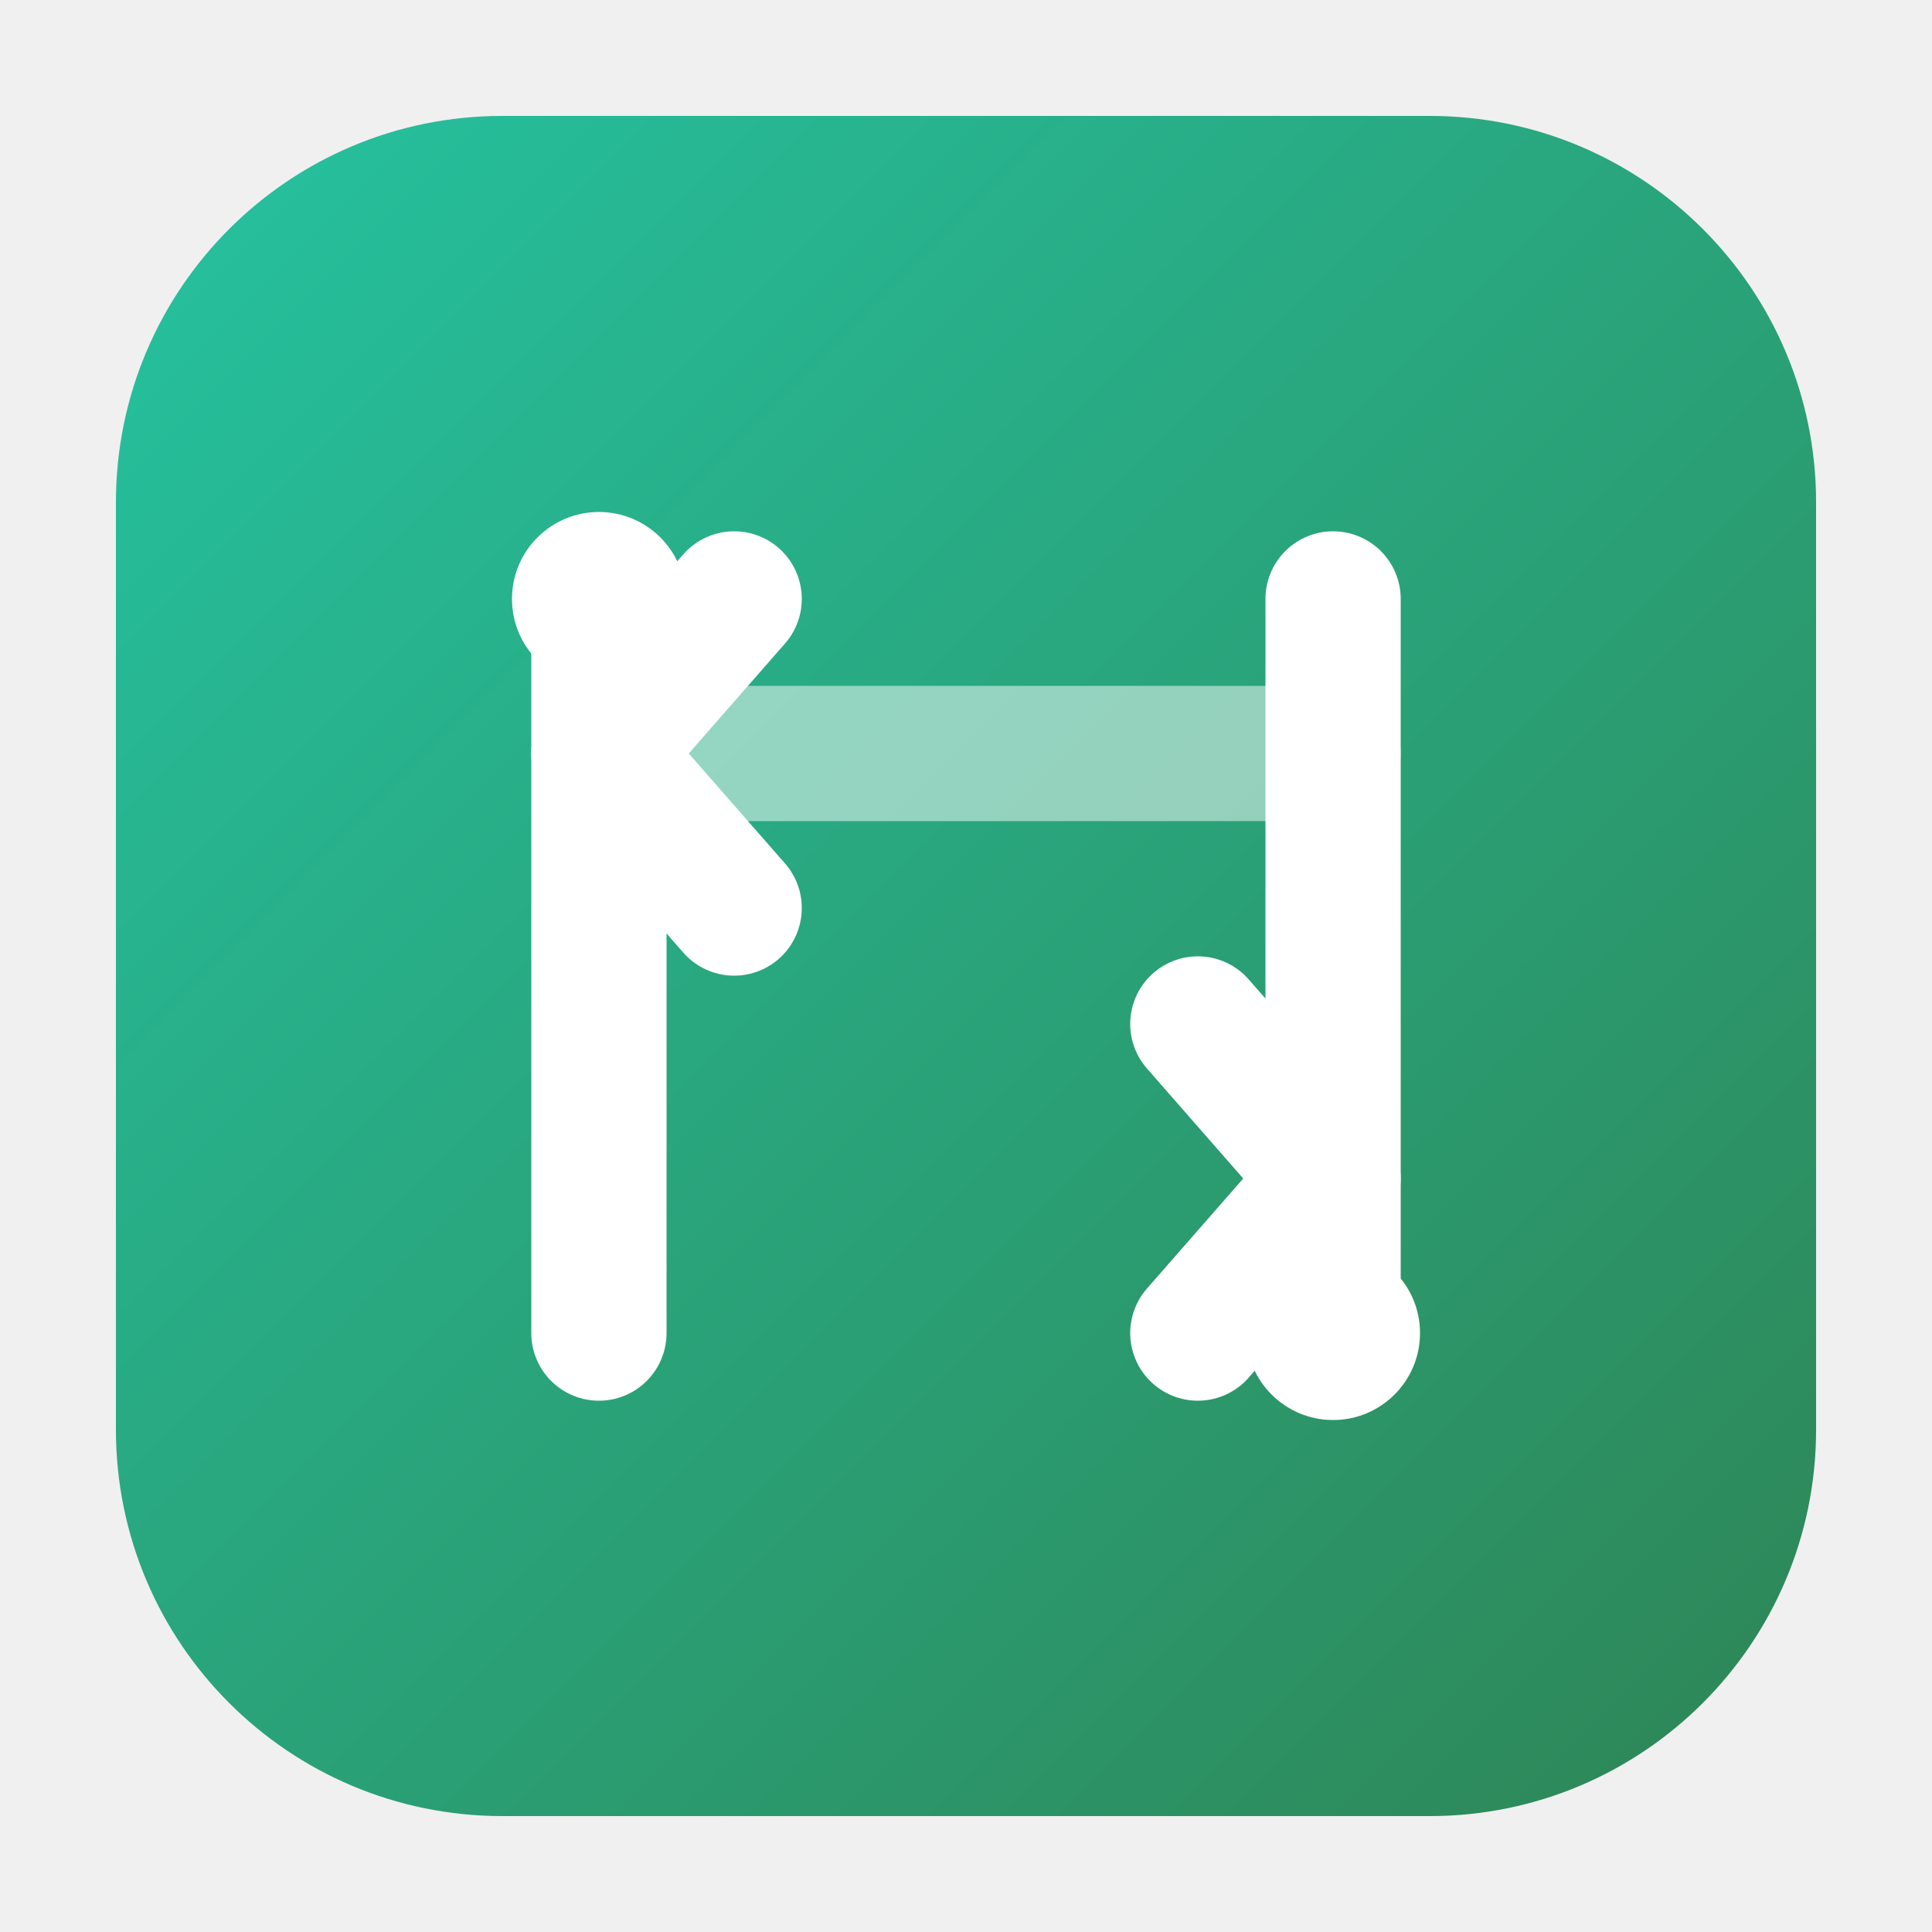
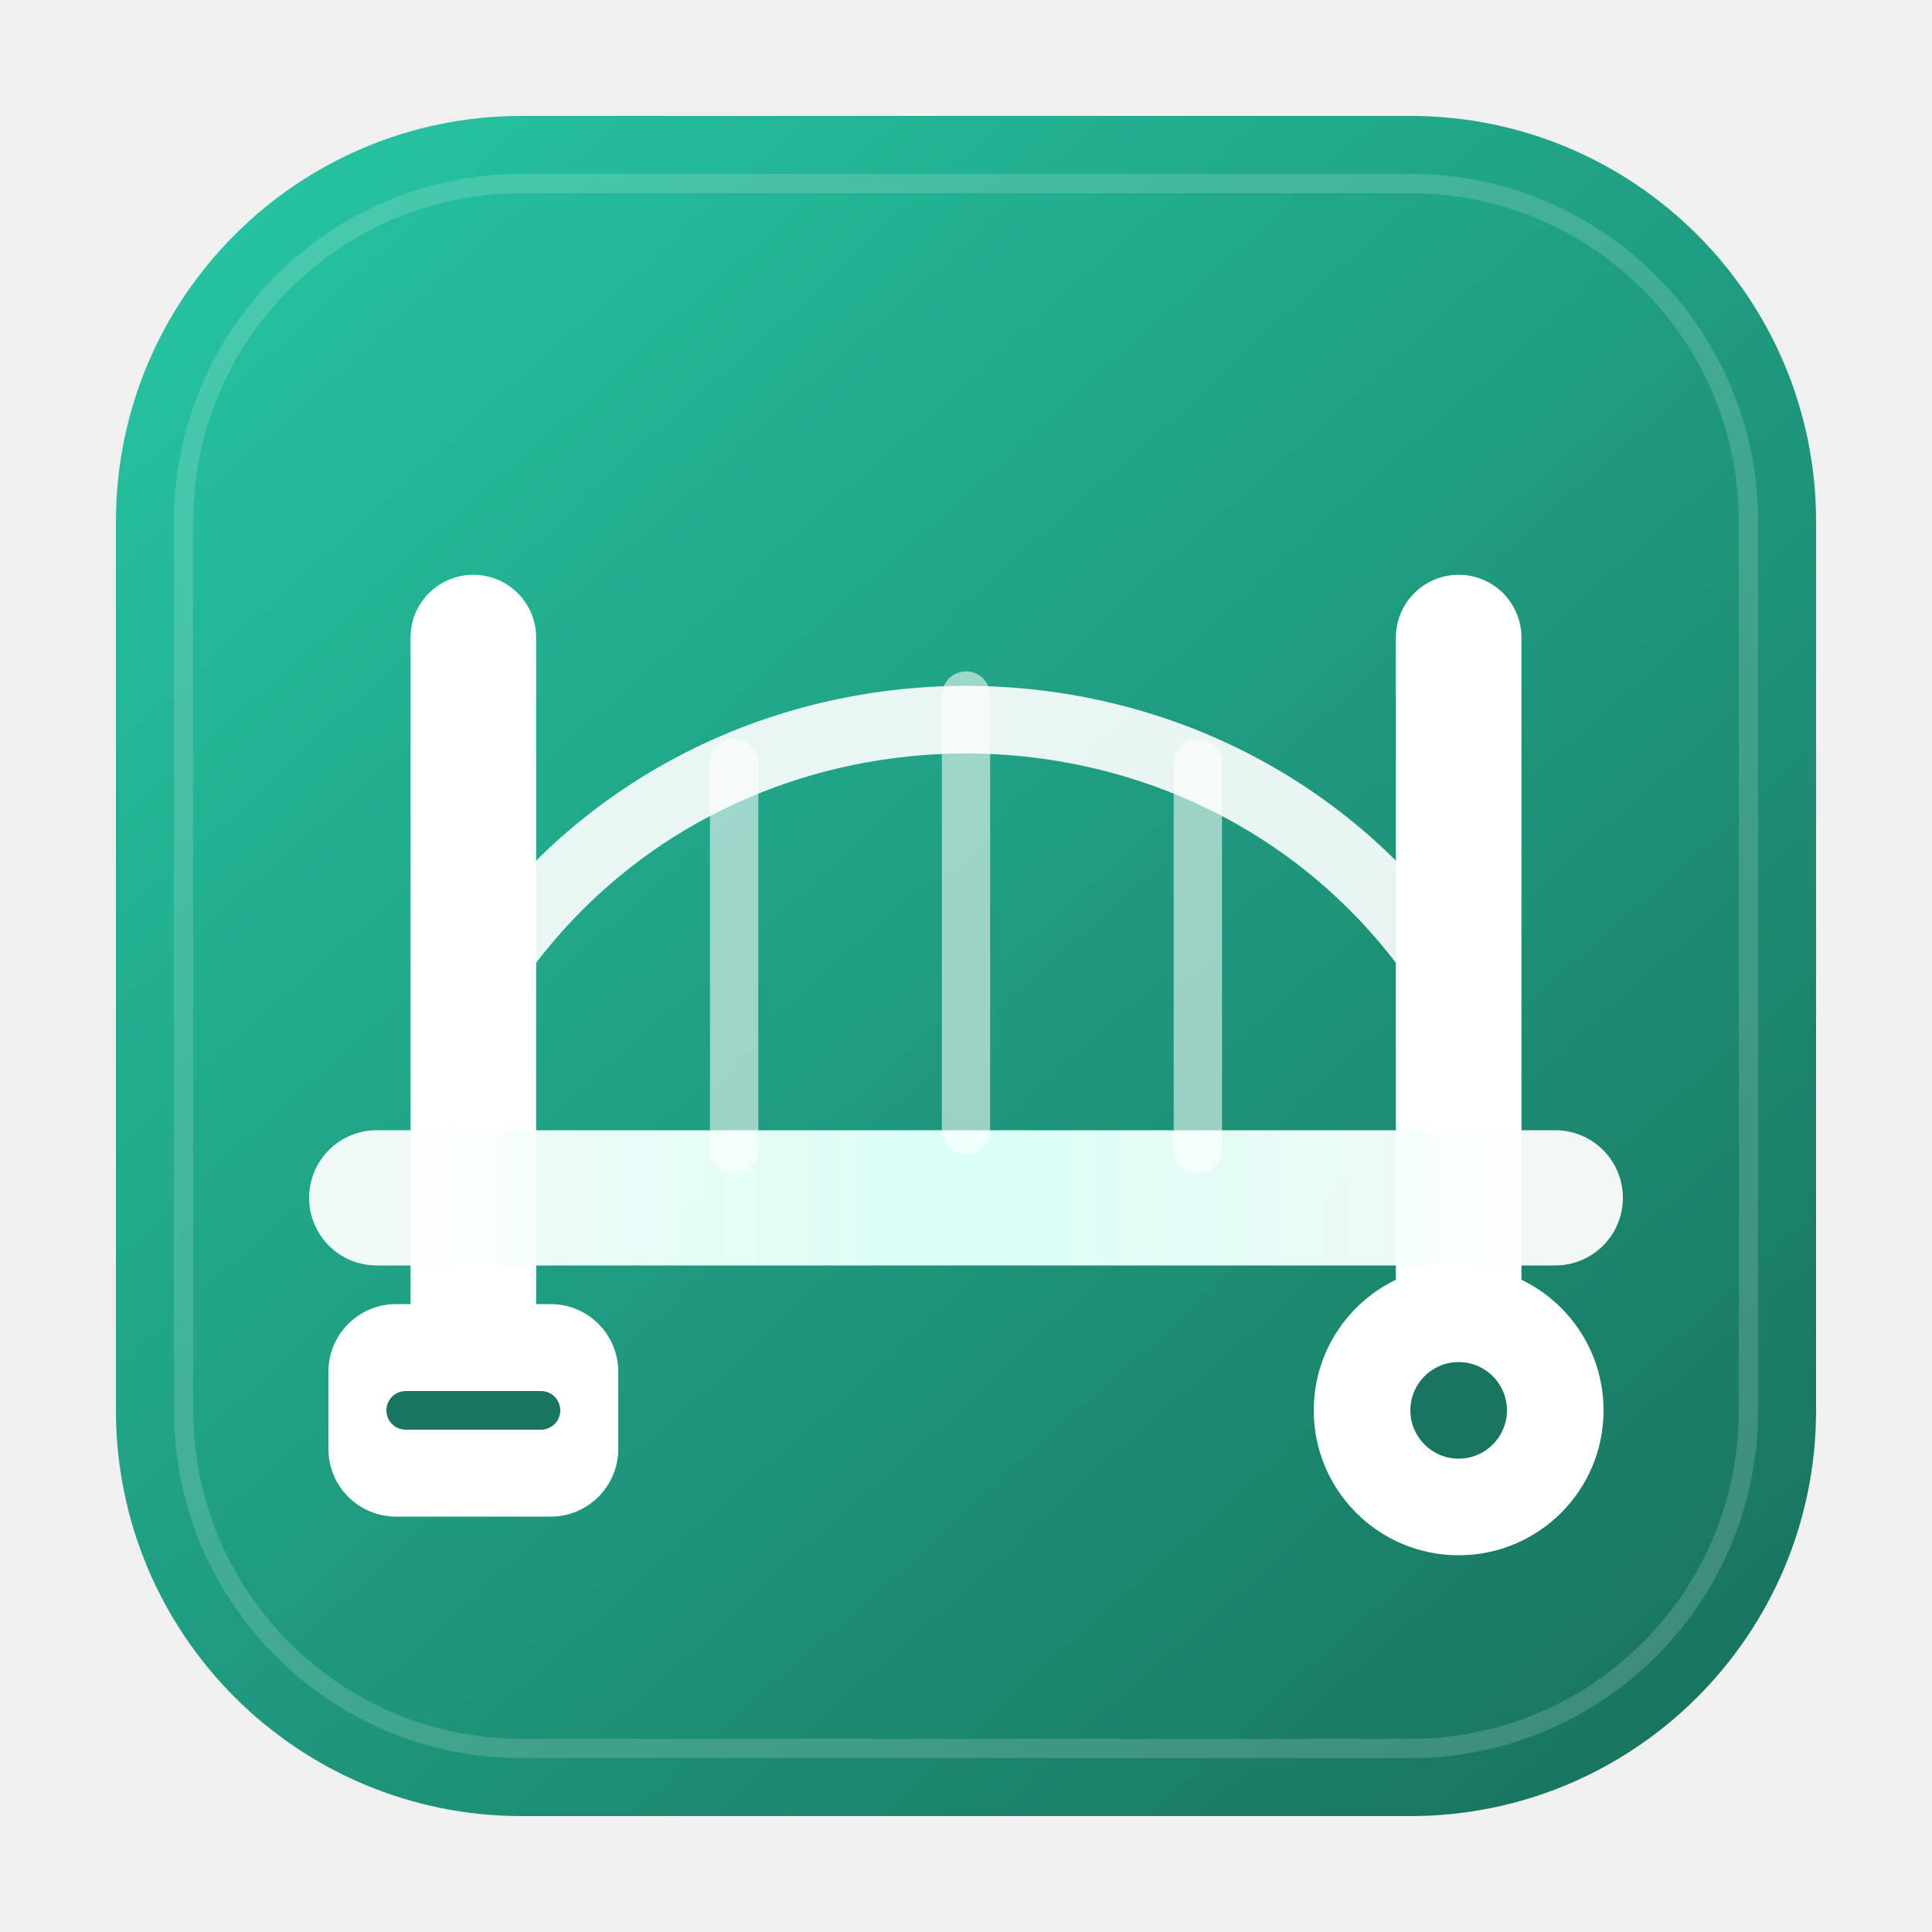
- <svg xmlns="http://www.w3.org/2000/svg" width="200" height="200" viewBox="0 0 200 200">
+ <svg xmlns="http://www.w3.org/2000/svg" width="200" height="200" viewBox="0 0 200 200" role="img" aria-labelledby="title desc">
  <defs>
-     <linearGradient id="bg" x1="0" y1="0" x2="1" y2="1">
-       <stop offset="0" stop-color="#25c2a0" />
-       <stop offset="1" stop-color="#2e8555" />
+     <linearGradient id="surface" x1="28" y1="20" x2="172" y2="180" gradientUnits="userSpaceOnUse">
+       <stop stop-color="#25c2a0" />
+       <stop offset="1" stop-color="#19755f" />
+     </linearGradient>
+     <linearGradient id="deck" x1="40" y1="120" x2="160" y2="120" gradientUnits="userSpaceOnUse">
+       <stop stop-color="#ffffff" stop-opacity="0.94" />
+       <stop offset="0.5" stop-color="#d9fff6" />
+       <stop offset="1" stop-color="#ffffff" stop-opacity="0.94" />
    </linearGradient>
  </defs>
-   <rect x="12" y="12" width="176" height="176" rx="40" fill="url(#bg)" />
-   <g fill="none" stroke="#ffffff" stroke-width="14" stroke-linecap="round" stroke-linejoin="round">
-     <path d="M62 138 V62" />
-     <path d="M138 62 V138" />
-     <path d="M62 78 H138" opacity="0.5" />
-     <path d="M76 62 L62 78 L76 94" />
-     <path d="M124 106 L138 122 L124 138" />
-   </g>
-   <circle cx="62" cy="62" r="9" fill="#ffffff" />
-   <circle cx="138" cy="138" r="9" fill="#ffffff" />
+   <rect x="12" y="12" width="176" height="176" rx="42" fill="url(#surface)" />
+   <rect x="19" y="19" width="162" height="162" rx="35" fill="none" stroke="#ffffff" stroke-opacity="0.16" stroke-width="2" />
+   <path d="M49 142V66M151 142V66" fill="none" stroke="#ffffff" stroke-width="13" stroke-linecap="round" />
+   <path d="M39 124H161" fill="none" stroke="url(#deck)" stroke-width="14" stroke-linecap="round" />
+   <path d="M49 103C72 65 128 65 151 103" fill="none" stroke="#ffffff" stroke-opacity="0.9" stroke-width="7" stroke-linecap="round" />
+   <path d="M76 79V119M100 72V117M124 79V119" fill="none" stroke="#ffffff" stroke-opacity="0.56" stroke-width="5" stroke-linecap="round" />
+   <rect x="34" y="135" width="30" height="22" rx="7" fill="#ffffff" />
+   <path d="M42 146H56" stroke="#19755f" stroke-width="4" stroke-linecap="round" />
+   <circle cx="151" cy="146" r="15" fill="#ffffff" />
+   <circle cx="151" cy="146" r="5" fill="#19755f" />
</svg>
